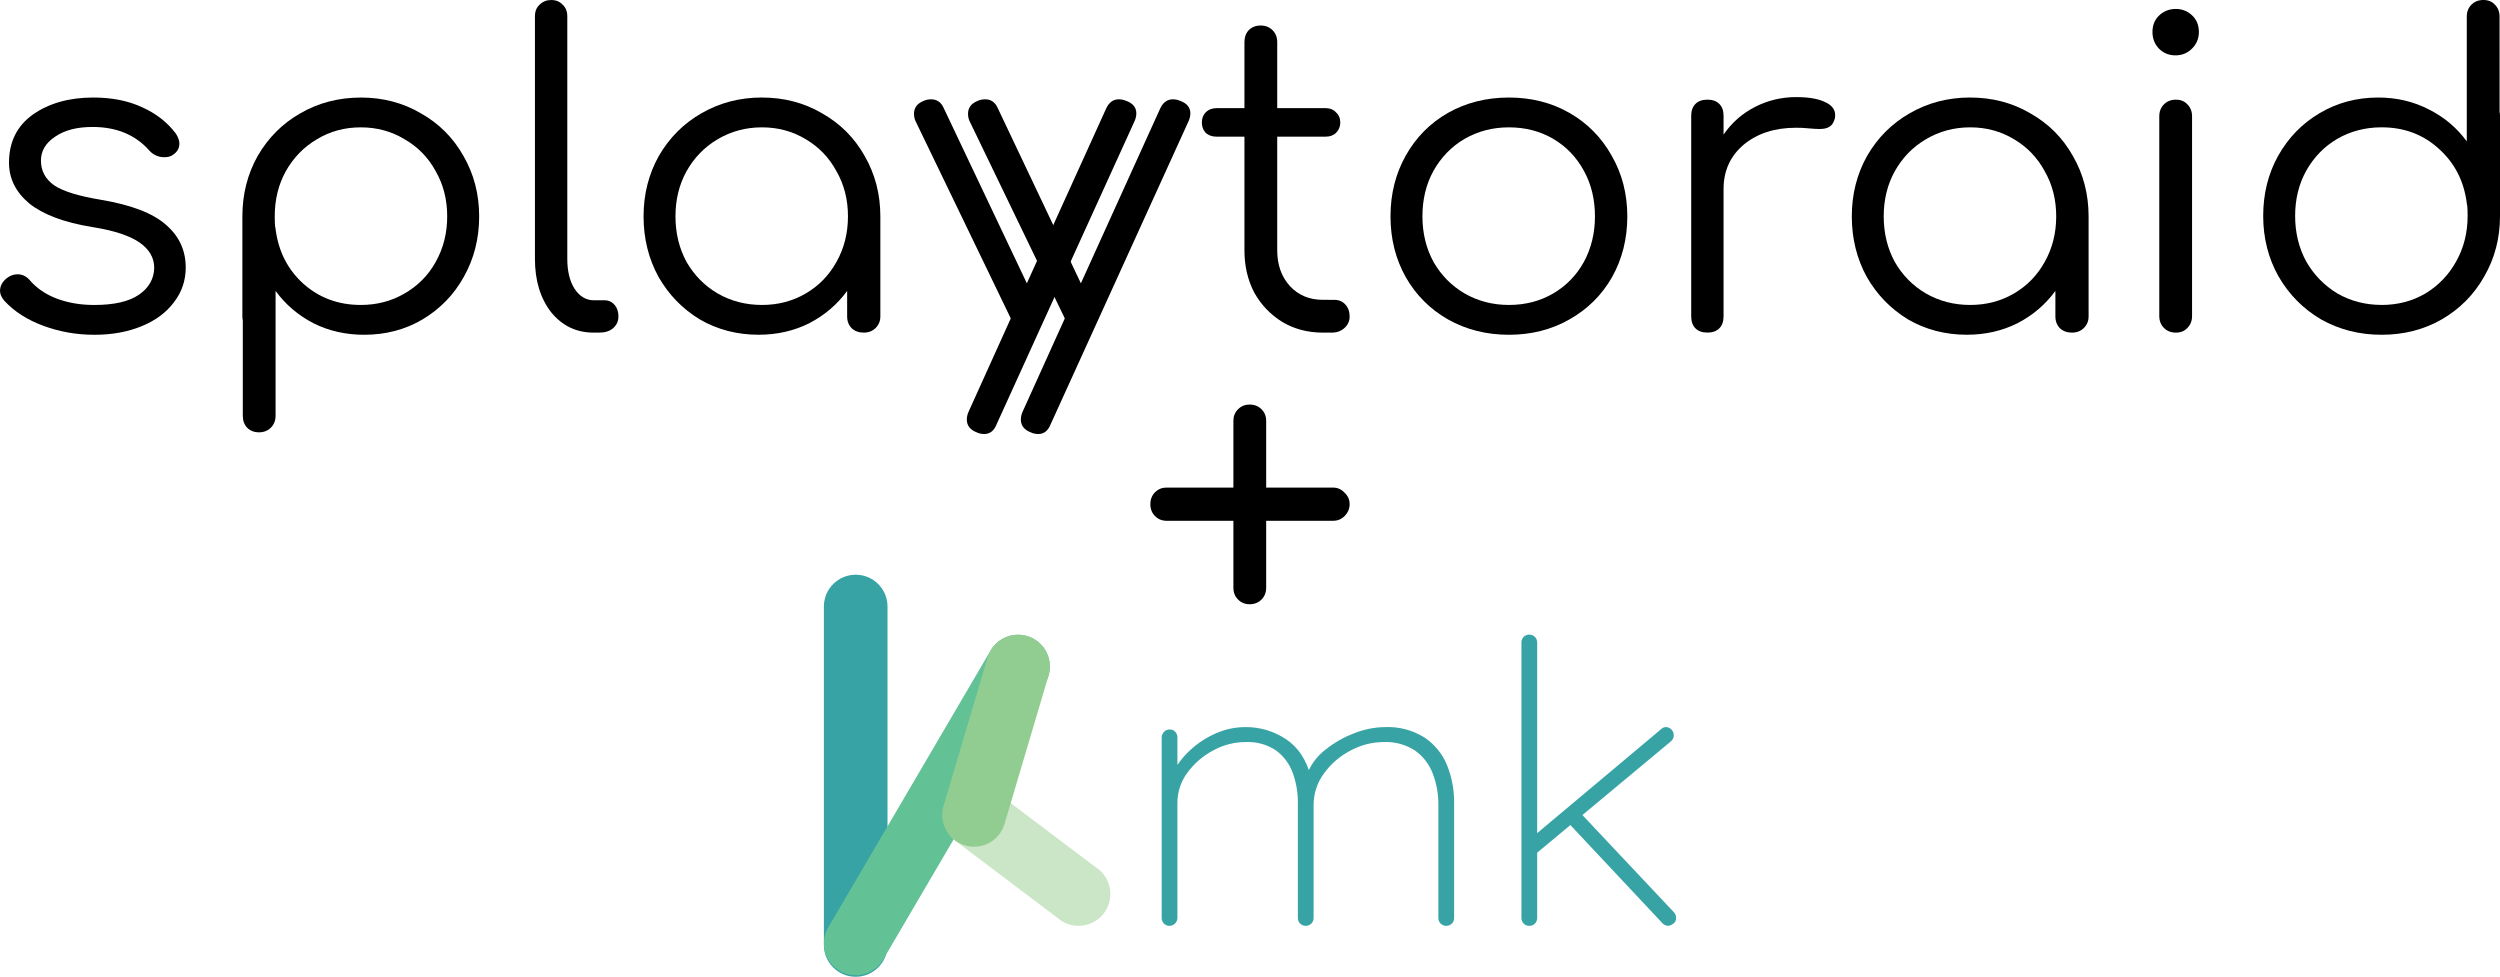
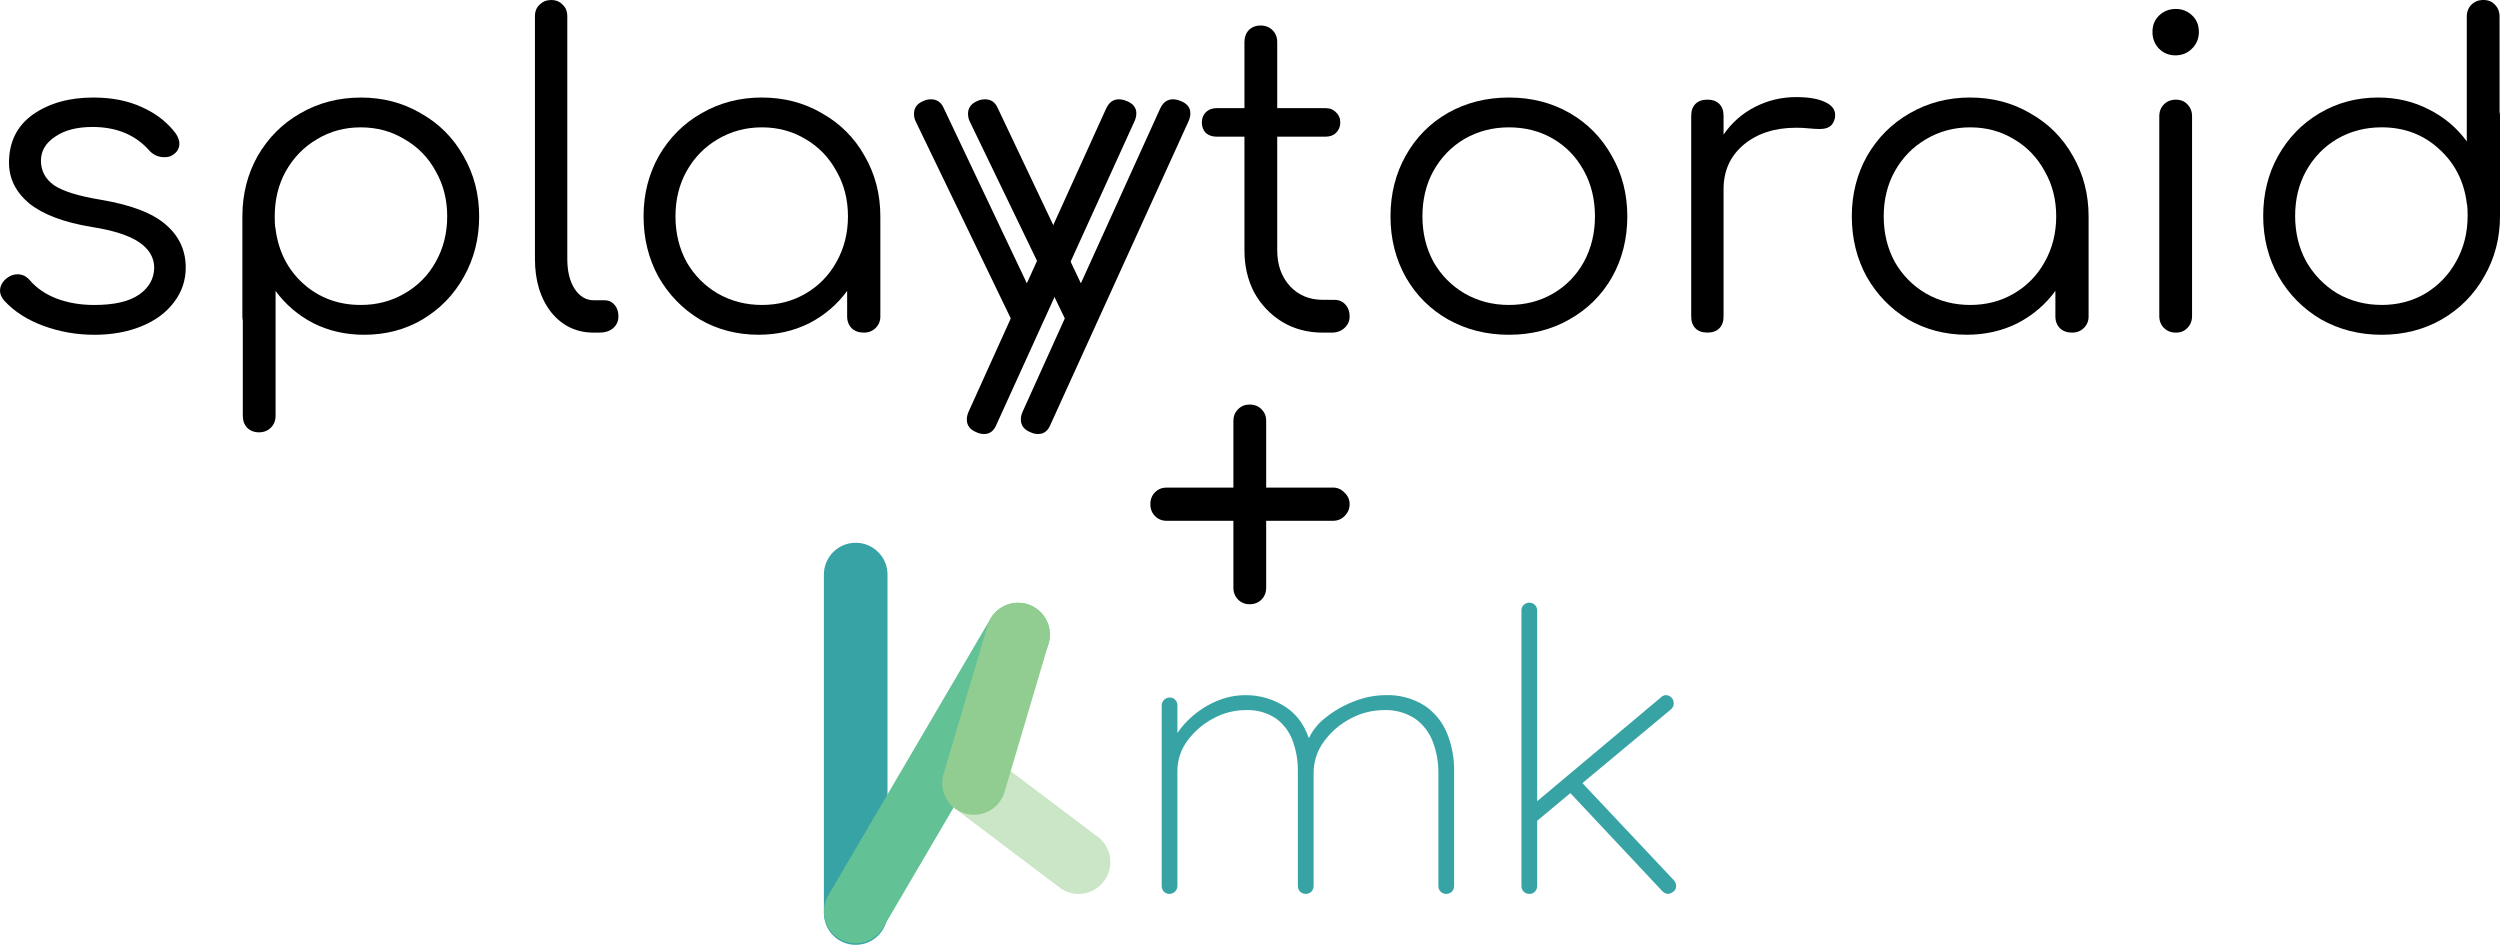
- <svg xmlns="http://www.w3.org/2000/svg" width="82.829mm" height="32.362mm" viewBox="0 0 82.829 32.362" version="1.1" id="svg5">
+ <svg xmlns="http://www.w3.org/2000/svg" width="82.829mm" height="31.304mm" viewBox="0 0 82.829 31.304" version="1.1" id="svg5">
  <defs id="defs2" />
  <g id="layer1" transform="translate(-63.58543,-141.3386)">
-     <g id="Layer_2" data-name="Layer 2" transform="matrix(0.2330445,0,0,0.2330445,79.44476,188.4734)">
+     <g id="Layer_2" data-name="Layer 2" transform="matrix(0.2330445,0,0,0.2330445,79.44476,187.4151)">
      <g id="Layer_1-2" data-name="Layer 1" transform="matrix(0.530327,0,0,0.530327,49.07748,-120.5511)">
        <rect class="cls-1" width="17.059" height="107.784" rx="8.53" id="rect149" style="fill:#38a3a5" x="0" y="0" />
        <path class="cls-2" d="m 4.266,106.252 v 0 A 8.53,8.53 0 0 1 1.144,94.6 L 44.669,20.356 a 8.53,8.53 0 0 1 11.652,-3.122 v 0 a 8.53,8.53 0 0 1 3.122,11.652 L 15.918,103.13 a 8.53,8.53 0 0 1 -11.652,3.122 z" id="path151" style="fill:#63c196" />
        <path class="cls-3" d="m 75.455,90.197 v 0 A 8.53,8.53 0 0 1 63.674,92.79 L 36.155,72.019 A 8.53,8.53 0 0 1 33.562,60.238 v 0 A 8.53,8.53 0 0 1 45.342,57.645 l 27.519,20.771 a 8.53,8.53 0 0 1 2.594,11.781 z" id="path153" style="fill:#cbe6c6" />
        <path class="cls-4" d="m 37.478,72.457 v 0 a 8.53,8.53 0 0 1 -5.288,-10.842 L 43.99,21.844 a 8.53,8.53 0 0 1 10.842,-5.288 v 0 a 8.53,8.53 0 0 1 5.288,10.842 L 48.32,67.169 a 8.53,8.53 0 0 1 -10.842,5.288 z" id="path155" style="fill:#91cd91" />
        <path class="cls-1" d="m 113.031,40.849 a 19.316,19.316 0 0 1 10.814,3.218 q 4.907,3.22 6.701,10.077 l -1.373,0.95 0.529,-2.005 a 15.064,15.064 0 0 1 4.801,-6.225 28.637,28.637 0 0 1 7.701,-4.379 23.124,23.124 0 0 1 8.283,-1.636 18.466,18.466 0 0 1 10.447,2.744 16.303,16.303 0 0 1 6.066,7.333 26.341,26.341 0 0 1 1.951,10.394 v 30.705 a 2.115,2.115 0 0 1 -0.58,1.477 2.163,2.163 0 0 1 -3.059,0 2.108,2.108 0 0 1 -0.582,-1.477 V 61.741 a 22.829,22.829 0 0 0 -1.529,-8.494 13.315,13.315 0 0 0 -4.748,-6.12 14.261,14.261 0 0 0 -8.389,-2.269 18.877,18.877 0 0 0 -8.863,2.269 20.341,20.341 0 0 0 -7.123,6.12 14.142,14.142 0 0 0 -2.795,8.494 v 30.283 a 2.124,2.124 0 0 1 -0.58,1.477 2.165,2.165 0 0 1 -3.061,0 2.115,2.115 0 0 1 -0.58,-1.477 V 61.213 a 22.725,22.725 0 0 0 -1.424,-8.23 12.82,12.82 0 0 0 -4.484,-5.909 13.556,13.556 0 0 0 -8.125,-2.216 18.095,18.095 0 0 0 -8.6,2.216 20.426,20.426 0 0 0 -6.911,5.909 13.47,13.47 0 0 0 -2.743,8.23 v 30.811 a 2.165,2.165 0 0 1 -2.11,2.11 1.974,1.974 0 0 1 -1.53,-0.633 2.111,2.111 0 0 1 -0.58,-1.477 V 43.592 a 2.163,2.163 0 0 1 2.11,-2.11 1.976,1.976 0 0 1 1.529,0.633 2.125,2.125 0 0 1 0.581,1.478 v 11.501 l -3.166,5.381 a 15.473,15.473 0 0 1 1.794,-7.175 22.782,22.782 0 0 1 4.801,-6.278 24.358,24.358 0 0 1 6.858,-4.484 19.664,19.664 0 0 1 7.967,-1.688 z" id="path157" style="fill:#38a3a5" />
        <path class="cls-1" d="m 189.106,94.134 a 1.975,1.975 0 0 1 -1.53,-0.633 2.115,2.115 0 0 1 -0.58,-1.477 V 18.163 a 2.12,2.12 0 0 1 0.58,-1.478 2.167,2.167 0 0 1 3.061,0 2.124,2.124 0 0 1 0.58,1.478 v 73.86 a 2.119,2.119 0 0 1 -0.58,1.477 1.978,1.978 0 0 1 -1.53,0.633 z m 36.614,-53.285 a 2.024,2.024 0 0 1 1.477,0.633 2.148,2.148 0 0 1 0.634,1.583 2.004,2.004 0 0 1 -0.739,1.583 L 190.478,75.141 190.267,70.076 224.348,41.482 a 1.914,1.914 0 0 1 1.372,-0.633 z m 0.633,53.285 a 2.211,2.211 0 0 1 -1.583,-0.739 l -25.534,-27.223 3.165,-2.744 25.43,27.012 a 2.148,2.148 0 0 1 0.633,1.583 1.744,1.744 0 0 1 -0.845,1.583 2.802,2.802 0 0 1 -1.266,0.527 z" id="path159" style="fill:#38a3a5" />
      </g>
    </g>
-     <g id="g1908" transform="translate(-6.409153)" style="fill:#000000">
+     <g id="g1908" transform="translate(-6.409153)">
      <g aria-label="+" id="text314-8-3" style="font-weight:600;font-size:14.111px;font-family:'URW Gothic';-inkscape-font-specification:'URW Gothic Semi-Bold';fill-rule:evenodd;stroke-width:0.2;stroke-linecap:square;stroke-linejoin:bevel">
-         <path d="m 111.395,161.358 q -0.226,0 -0.381,-0.155 -0.155,-0.155 -0.155,-0.395 v -2.215 h -2.215 q -0.226,0 -0.381,-0.155 -0.155,-0.155 -0.155,-0.395 0,-0.24 0.155,-0.395 0.155,-0.155 0.381,-0.155 h 2.215 v -2.215 q 0,-0.226 0.155,-0.381 0.155,-0.155 0.381,-0.155 0.24,0 0.395,0.155 0.155,0.155 0.155,0.381 v 2.215 h 2.215 q 0.226,0 0.381,0.169 0.169,0.155 0.169,0.381 0,0.226 -0.169,0.395 -0.155,0.155 -0.381,0.155 h -2.215 v 2.215 q 0,0.24 -0.155,0.395 -0.155,0.155 -0.395,0.155 z" style="font-weight:normal;font-family:Comfortaa;-inkscape-font-specification:Comfortaa" id="path827" />
+         <path d="m 111.395,161.358 q -0.226,0 -0.381,-0.155 -0.155,-0.155 -0.155,-0.395 v -2.215 h -2.215 q -0.226,0 -0.381,-0.155 -0.155,-0.155 -0.155,-0.395 0,-0.24 0.155,-0.395 0.155,-0.155 0.381,-0.155 h 2.215 v -2.215 q 0,-0.226 0.155,-0.381 0.155,-0.155 0.381,-0.155 0.24,0 0.395,0.155 0.155,0.155 0.155,0.381 v 2.215 h 2.215 q 0.226,0 0.381,0.169 0.169,0.155 0.169,0.381 0,0.226 -0.169,0.395 -0.155,0.155 -0.381,0.155 h -2.215 v 2.215 q 0,0.24 -0.155,0.395 -0.155,0.155 -0.395,0.155 z" style="font-weight:normal;font-family:Comfortaa;-inkscape-font-specification:Comfortaa" id="path325" />
      </g>
      <g aria-label="ytoraid" id="text314-8" style="font-weight:600;font-size:14.111px;font-family:'URW Gothic';-inkscape-font-specification:'URW Gothic Semi-Bold';fill-rule:evenodd;stroke-width:0.2;stroke-linecap:square;stroke-linejoin:bevel">
-         <path d="m 109.108,144.683 q 0.325,0.127 0.325,0.409 0,0.127 -0.056,0.254 l -4.572,10.047 q -0.127,0.325 -0.409,0.325 -0.141,0 -0.254,-0.056 -0.325,-0.127 -0.325,-0.423 0,-0.127 0.056,-0.254 l 1.397,-3.09 v -0.014 l -3.147,-6.519 q -0.056,-0.113 -0.056,-0.254 0,-0.296 0.31,-0.423 0.113,-0.056 0.254,-0.056 0.296,0 0.423,0.296 l 2.752,5.8 2.625,-5.786 q 0.141,-0.31 0.423,-0.31 0.127,0 0.254,0.056 z" style="font-weight:normal;font-family:Comfortaa;-inkscape-font-specification:Comfortaa" id="path830" />
-         <path d="m 114.202,151.273 q 0.226,0 0.367,0.155 0.141,0.155 0.141,0.395 0,0.226 -0.169,0.381 -0.169,0.155 -0.423,0.155 h -0.296 q -0.748,0 -1.341,-0.353 -0.593,-0.367 -0.931,-0.974 -0.325,-0.621 -0.325,-1.397 v -3.768 h -0.917 q -0.226,0 -0.367,-0.127 -0.127,-0.141 -0.127,-0.339 0,-0.212 0.127,-0.339 0.141,-0.141 0.367,-0.141 h 0.917 v -2.187 q 0,-0.24 0.141,-0.395 0.155,-0.155 0.395,-0.155 0.24,0 0.395,0.155 0.155,0.155 0.155,0.395 v 2.187 h 1.595 q 0.226,0 0.353,0.141 0.141,0.127 0.141,0.339 0,0.198 -0.141,0.339 -0.127,0.127 -0.353,0.127 h -1.595 v 3.768 q 0,0.72 0.423,1.185 0.423,0.452 1.087,0.452 z" style="font-weight:normal;font-family:Comfortaa;-inkscape-font-specification:Comfortaa" id="path832" />
-         <path d="m 119.987,152.43 q -1.115,0 -2.018,-0.508 -0.889,-0.508 -1.397,-1.397 -0.508,-0.903 -0.508,-2.018 0,-1.115 0.508,-2.018 0.508,-0.903 1.397,-1.411 0.903,-0.508 2.018,-0.508 1.115,0 2.004,0.508 0.889,0.508 1.397,1.411 0.522,0.903 0.522,2.018 0,1.115 -0.508,2.018 -0.508,0.889 -1.411,1.397 -0.889,0.508 -2.004,0.508 z m 0,-0.988 q 0.818,0 1.468,-0.381 0.649,-0.381 1.016,-1.044 0.367,-0.677 0.367,-1.51 0,-0.847 -0.367,-1.51 -0.367,-0.677 -1.016,-1.058 -0.649,-0.381 -1.468,-0.381 -0.804,0 -1.468,0.381 -0.649,0.381 -1.03,1.058 -0.367,0.663 -0.367,1.51 0,0.833 0.367,1.51 0.381,0.663 1.03,1.044 0.663,0.381 1.468,0.381 z" style="font-weight:normal;font-family:Comfortaa;-inkscape-font-specification:Comfortaa" id="path834" />
-         <path d="m 129.512,144.556 q 0.593,0 0.931,0.155 0.353,0.155 0.353,0.437 0,0.085 -0.014,0.127 -0.056,0.198 -0.183,0.268 -0.113,0.07 -0.325,0.07 -0.127,0 -0.437,-0.028 -0.113,-0.014 -0.339,-0.014 -1.058,0 -1.736,0.564 -0.663,0.564 -0.663,1.468 v 4.219 q 0,0.254 -0.141,0.395 -0.141,0.141 -0.395,0.141 -0.254,0 -0.395,-0.141 -0.141,-0.141 -0.141,-0.395 v -6.646 q 0,-0.254 0.141,-0.395 0.141,-0.141 0.395,-0.141 0.254,0 0.395,0.141 0.141,0.141 0.141,0.395 v 0.621 q 0.409,-0.593 1.044,-0.917 0.635,-0.325 1.369,-0.325 z" style="font-weight:normal;font-family:Comfortaa;-inkscape-font-specification:Comfortaa" id="path836" />
-         <path d="m 135.27,144.57 q 1.101,0 1.99,0.522 0.903,0.508 1.411,1.411 0.522,0.903 0.522,2.004 v 3.316 q 0,0.226 -0.155,0.381 -0.155,0.155 -0.395,0.155 -0.24,0 -0.395,-0.141 -0.155,-0.155 -0.155,-0.395 v -0.847 q -0.494,0.677 -1.256,1.072 -0.762,0.381 -1.679,0.381 -1.072,0 -1.947,-0.508 -0.861,-0.522 -1.369,-1.411 -0.494,-0.903 -0.494,-2.004 0,-1.101 0.508,-2.004 0.522,-0.903 1.411,-1.411 0.903,-0.522 2.004,-0.522 z m 0,6.872 q 0.804,0 1.453,-0.381 0.649,-0.381 1.016,-1.044 0.381,-0.677 0.381,-1.51 0,-0.833 -0.381,-1.496 -0.367,-0.677 -1.016,-1.058 -0.649,-0.395 -1.453,-0.395 -0.804,0 -1.468,0.395 -0.649,0.381 -1.03,1.058 -0.367,0.663 -0.367,1.496 0,0.833 0.367,1.51 0.381,0.663 1.03,1.044 0.663,0.381 1.468,0.381 z" style="font-weight:normal;font-family:Comfortaa;-inkscape-font-specification:Comfortaa" id="path838" />
-         <path d="m 142.085,152.359 q -0.24,0 -0.395,-0.155 -0.155,-0.155 -0.155,-0.395 v -6.618 q 0,-0.24 0.155,-0.395 0.155,-0.155 0.395,-0.155 0.24,0 0.381,0.155 0.155,0.155 0.155,0.395 v 6.618 q 0,0.24 -0.155,0.395 -0.141,0.155 -0.381,0.155 z m -0.014,-9.186 q -0.325,0 -0.55,-0.226 -0.212,-0.226 -0.212,-0.55 0,-0.339 0.226,-0.55 0.226,-0.212 0.55,-0.212 0.31,0 0.536,0.212 0.226,0.212 0.226,0.55 0,0.325 -0.226,0.55 -0.226,0.226 -0.55,0.226 z" style="font-weight:normal;font-family:Comfortaa;-inkscape-font-specification:Comfortaa" id="path840" />
-         <path d="m 152.81,145.05 q 0.014,0.042 0.014,0.127 v 3.316 q 0,1.101 -0.522,2.004 -0.508,0.903 -1.411,1.425 -0.889,0.508 -1.99,0.508 -1.101,0 -2.004,-0.508 -0.889,-0.522 -1.411,-1.425 -0.508,-0.903 -0.508,-2.004 0,-1.101 0.494,-1.99 0.508,-0.903 1.369,-1.411 0.875,-0.522 1.947,-0.522 0.917,0 1.679,0.395 0.762,0.381 1.256,1.058 v -4.135 q 0,-0.24 0.155,-0.395 0.155,-0.155 0.395,-0.155 0.24,0 0.381,0.155 0.155,0.155 0.155,0.395 z m -3.909,6.392 q 0.804,0 1.453,-0.381 0.649,-0.395 1.016,-1.058 0.381,-0.677 0.381,-1.51 0,-0.24 -0.014,-0.353 -0.014,-0.028 -0.014,-0.071 -0.141,-1.101 -0.931,-1.806 -0.776,-0.706 -1.891,-0.706 -0.804,0 -1.468,0.381 -0.649,0.381 -1.03,1.058 -0.367,0.663 -0.367,1.496 0,0.833 0.367,1.51 0.381,0.663 1.03,1.058 0.663,0.381 1.468,0.381 z" style="font-weight:normal;font-family:Comfortaa;-inkscape-font-specification:Comfortaa" id="path842" />
+         <path d="m 109.108,144.683 q 0.325,0.127 0.325,0.409 0,0.127 -0.056,0.254 l -4.572,10.047 q -0.127,0.325 -0.409,0.325 -0.141,0 -0.254,-0.056 -0.325,-0.127 -0.325,-0.423 0,-0.127 0.056,-0.254 l 1.397,-3.09 v -0.014 l -3.147,-6.519 q -0.056,-0.113 -0.056,-0.254 0,-0.296 0.31,-0.423 0.113,-0.056 0.254,-0.056 0.296,0 0.423,0.296 l 2.752,5.8 2.625,-5.786 q 0.141,-0.31 0.423,-0.31 0.127,0 0.254,0.056 z" style="font-weight:normal;font-family:Comfortaa;-inkscape-font-specification:Comfortaa" id="path328" />
+         <path d="m 114.202,151.273 q 0.226,0 0.367,0.155 0.141,0.155 0.141,0.395 0,0.226 -0.169,0.381 -0.169,0.155 -0.423,0.155 h -0.296 q -0.748,0 -1.341,-0.353 -0.593,-0.367 -0.931,-0.974 -0.325,-0.621 -0.325,-1.397 v -3.768 h -0.917 q -0.226,0 -0.367,-0.127 -0.127,-0.141 -0.127,-0.339 0,-0.212 0.127,-0.339 0.141,-0.141 0.367,-0.141 h 0.917 v -2.187 q 0,-0.24 0.141,-0.395 0.155,-0.155 0.395,-0.155 0.24,0 0.395,0.155 0.155,0.155 0.155,0.395 v 2.187 h 1.595 q 0.226,0 0.353,0.141 0.141,0.127 0.141,0.339 0,0.198 -0.141,0.339 -0.127,0.127 -0.353,0.127 h -1.595 v 3.768 q 0,0.72 0.423,1.185 0.423,0.452 1.087,0.452 z" style="font-weight:normal;font-family:Comfortaa;-inkscape-font-specification:Comfortaa" id="path330" />
+         <path d="m 119.987,152.43 q -1.115,0 -2.018,-0.508 -0.889,-0.508 -1.397,-1.397 -0.508,-0.903 -0.508,-2.018 0,-1.115 0.508,-2.018 0.508,-0.903 1.397,-1.411 0.903,-0.508 2.018,-0.508 1.115,0 2.004,0.508 0.889,0.508 1.397,1.411 0.522,0.903 0.522,2.018 0,1.115 -0.508,2.018 -0.508,0.889 -1.411,1.397 -0.889,0.508 -2.004,0.508 z m 0,-0.988 q 0.818,0 1.468,-0.381 0.649,-0.381 1.016,-1.044 0.367,-0.677 0.367,-1.51 0,-0.847 -0.367,-1.51 -0.367,-0.677 -1.016,-1.058 -0.649,-0.381 -1.468,-0.381 -0.804,0 -1.468,0.381 -0.649,0.381 -1.03,1.058 -0.367,0.663 -0.367,1.51 0,0.833 0.367,1.51 0.381,0.663 1.03,1.044 0.663,0.381 1.468,0.381 z" style="font-weight:normal;font-family:Comfortaa;-inkscape-font-specification:Comfortaa" id="path332" />
+         <path d="m 129.512,144.556 q 0.593,0 0.931,0.155 0.353,0.155 0.353,0.437 0,0.085 -0.014,0.127 -0.056,0.198 -0.183,0.268 -0.113,0.07 -0.325,0.07 -0.127,0 -0.437,-0.028 -0.113,-0.014 -0.339,-0.014 -1.058,0 -1.736,0.564 -0.663,0.564 -0.663,1.468 v 4.219 q 0,0.254 -0.141,0.395 -0.141,0.141 -0.395,0.141 -0.254,0 -0.395,-0.141 -0.141,-0.141 -0.141,-0.395 v -6.646 q 0,-0.254 0.141,-0.395 0.141,-0.141 0.395,-0.141 0.254,0 0.395,0.141 0.141,0.141 0.141,0.395 v 0.621 q 0.409,-0.593 1.044,-0.917 0.635,-0.325 1.369,-0.325 z" style="font-weight:normal;font-family:Comfortaa;-inkscape-font-specification:Comfortaa" id="path334" />
+         <path d="m 135.27,144.57 q 1.101,0 1.99,0.522 0.903,0.508 1.411,1.411 0.522,0.903 0.522,2.004 v 3.316 q 0,0.226 -0.155,0.381 -0.155,0.155 -0.395,0.155 -0.24,0 -0.395,-0.141 -0.155,-0.155 -0.155,-0.395 v -0.847 q -0.494,0.677 -1.256,1.072 -0.762,0.381 -1.679,0.381 -1.072,0 -1.947,-0.508 -0.861,-0.522 -1.369,-1.411 -0.494,-0.903 -0.494,-2.004 0,-1.101 0.508,-2.004 0.522,-0.903 1.411,-1.411 0.903,-0.522 2.004,-0.522 z m 0,6.872 q 0.804,0 1.453,-0.381 0.649,-0.381 1.016,-1.044 0.381,-0.677 0.381,-1.51 0,-0.833 -0.381,-1.496 -0.367,-0.677 -1.016,-1.058 -0.649,-0.395 -1.453,-0.395 -0.804,0 -1.468,0.395 -0.649,0.381 -1.03,1.058 -0.367,0.663 -0.367,1.496 0,0.833 0.367,1.51 0.381,0.663 1.03,1.044 0.663,0.381 1.468,0.381 z" style="font-weight:normal;font-family:Comfortaa;-inkscape-font-specification:Comfortaa" id="path336" />
+         <path d="m 142.085,152.359 q -0.24,0 -0.395,-0.155 -0.155,-0.155 -0.155,-0.395 v -6.618 q 0,-0.24 0.155,-0.395 0.155,-0.155 0.395,-0.155 0.24,0 0.381,0.155 0.155,0.155 0.155,0.395 v 6.618 q 0,0.24 -0.155,0.395 -0.141,0.155 -0.381,0.155 z m -0.014,-9.186 q -0.325,0 -0.55,-0.226 -0.212,-0.226 -0.212,-0.55 0,-0.339 0.226,-0.55 0.226,-0.212 0.55,-0.212 0.31,0 0.536,0.212 0.226,0.212 0.226,0.55 0,0.325 -0.226,0.55 -0.226,0.226 -0.55,0.226 z" style="font-weight:normal;font-family:Comfortaa;-inkscape-font-specification:Comfortaa" id="path338" />
+         <path d="m 152.81,145.05 q 0.014,0.042 0.014,0.127 v 3.316 q 0,1.101 -0.522,2.004 -0.508,0.903 -1.411,1.425 -0.889,0.508 -1.99,0.508 -1.101,0 -2.004,-0.508 -0.889,-0.522 -1.411,-1.425 -0.508,-0.903 -0.508,-2.004 0,-1.101 0.494,-1.99 0.508,-0.903 1.369,-1.411 0.875,-0.522 1.947,-0.522 0.917,0 1.679,0.395 0.762,0.381 1.256,1.058 v -4.135 q 0,-0.24 0.155,-0.395 0.155,-0.155 0.395,-0.155 0.24,0 0.381,0.155 0.155,0.155 0.155,0.395 z m -3.909,6.392 q 0.804,0 1.453,-0.381 0.649,-0.395 1.016,-1.058 0.381,-0.677 0.381,-1.51 0,-0.24 -0.014,-0.353 -0.014,-0.028 -0.014,-0.071 -0.141,-1.101 -0.931,-1.806 -0.776,-0.706 -1.891,-0.706 -0.804,0 -1.468,0.381 -0.649,0.381 -1.03,1.058 -0.367,0.663 -0.367,1.496 0,0.833 0.367,1.51 0.381,0.663 1.03,1.058 0.663,0.381 1.468,0.381 z" style="font-weight:normal;font-family:Comfortaa;-inkscape-font-specification:Comfortaa" id="path340" />
      </g>
      <g aria-label="splay" id="text314" style="font-weight:600;font-size:14.111px;font-family:'URW Gothic';-inkscape-font-specification:'URW Gothic Semi-Bold';fill-rule:evenodd;stroke-width:0.2;stroke-linecap:square;stroke-linejoin:bevel">
-         <path d="m 73.113,152.43 q -0.875,0 -1.679,-0.296 -0.804,-0.296 -1.298,-0.833 -0.141,-0.169 -0.141,-0.325 0,-0.24 0.226,-0.423 0.169,-0.127 0.353,-0.127 0.24,0 0.409,0.198 0.339,0.395 0.889,0.607 0.564,0.212 1.242,0.212 0.988,0 1.482,-0.339 0.494,-0.339 0.508,-0.889 0,-0.508 -0.494,-0.847 -0.494,-0.339 -1.566,-0.508 -1.383,-0.226 -2.074,-0.776 -0.677,-0.564 -0.677,-1.355 0,-1.03 0.79,-1.595 0.804,-0.564 2.004,-0.564 0.931,0 1.623,0.325 0.691,0.31 1.115,0.875 0.113,0.183 0.113,0.325 0,0.24 -0.226,0.381 -0.099,0.071 -0.268,0.071 -0.296,0 -0.494,-0.212 -0.691,-0.79 -1.891,-0.79 -0.776,0 -1.242,0.325 -0.466,0.31 -0.466,0.79 0,0.508 0.437,0.818 0.437,0.296 1.552,0.48 1.51,0.254 2.159,0.833 0.649,0.564 0.649,1.411 0,0.649 -0.395,1.157 -0.381,0.508 -1.072,0.79 -0.691,0.282 -1.566,0.282 z" style="font-weight:normal;font-family:Comfortaa;-inkscape-font-specification:Comfortaa" id="path845" />
-         <path d="m 81.947,144.57 q 1.101,0 1.99,0.522 0.903,0.508 1.411,1.411 0.522,0.903 0.522,2.004 0,1.101 -0.508,2.004 -0.494,0.889 -1.369,1.411 -0.861,0.508 -1.933,0.508 -0.917,0 -1.679,-0.381 -0.762,-0.395 -1.256,-1.072 v 4.135 q 0,0.24 -0.155,0.395 -0.155,0.155 -0.395,0.155 -0.24,0 -0.395,-0.155 -0.141,-0.155 -0.141,-0.395 v -3.161 q -0.014,-0.042 -0.014,-0.127 v -3.316 q 0,-1.101 0.508,-2.004 0.522,-0.903 1.411,-1.411 0.903,-0.522 2.004,-0.522 z m 0,6.872 q 0.804,0 1.453,-0.381 0.663,-0.381 1.03,-1.044 0.381,-0.677 0.381,-1.51 0,-0.833 -0.381,-1.496 -0.367,-0.677 -1.03,-1.058 -0.649,-0.395 -1.453,-0.395 -0.804,0 -1.453,0.395 -0.649,0.381 -1.03,1.058 -0.367,0.663 -0.367,1.496 0,0.24 0.014,0.353 0.014,0.028 0.014,0.07 0.141,1.101 0.917,1.806 0.79,0.706 1.905,0.706 z" style="font-weight:normal;font-family:Comfortaa;-inkscape-font-specification:Comfortaa" id="path847" />
-         <path d="m 89.665,152.359 q -0.861,0 -1.411,-0.677 -0.536,-0.691 -0.536,-1.764 v -8.043 q 0,-0.24 0.155,-0.381 0.155,-0.155 0.381,-0.155 0.24,0 0.381,0.155 0.155,0.141 0.155,0.381 v 8.043 q 0,0.607 0.24,0.988 0.254,0.381 0.635,0.381 h 0.353 q 0.212,0 0.339,0.155 0.127,0.141 0.127,0.381 0,0.24 -0.183,0.395 -0.169,0.141 -0.452,0.141 z" style="font-weight:normal;font-family:Comfortaa;-inkscape-font-specification:Comfortaa" id="path849" />
-         <path d="m 95.239,144.57 q 1.101,0 1.99,0.522 0.903,0.508 1.411,1.411 0.522,0.903 0.522,2.004 v 3.316 q 0,0.226 -0.155,0.381 -0.155,0.155 -0.395,0.155 -0.24,0 -0.395,-0.141 -0.155,-0.155 -0.155,-0.395 v -0.847 q -0.494,0.677 -1.256,1.072 -0.762,0.381 -1.679,0.381 -1.072,0 -1.947,-0.508 -0.861,-0.522 -1.369,-1.411 -0.494,-0.903 -0.494,-2.004 0,-1.101 0.508,-2.004 0.522,-0.903 1.411,-1.411 0.903,-0.522 2.004,-0.522 z m 0,6.872 q 0.804,0 1.453,-0.381 0.649,-0.381 1.016,-1.044 0.381,-0.677 0.381,-1.51 0,-0.833 -0.381,-1.496 -0.367,-0.677 -1.016,-1.058 -0.649,-0.395 -1.453,-0.395 -0.804,0 -1.468,0.395 -0.649,0.381 -1.03,1.058 -0.367,0.663 -0.367,1.496 0,0.833 0.367,1.51 0.381,0.663 1.03,1.044 0.663,0.381 1.468,0.381 z" style="font-weight:normal;font-family:Comfortaa;-inkscape-font-specification:Comfortaa" id="path851" />
-         <path d="m 107.318,144.683 q 0.325,0.127 0.325,0.409 0,0.127 -0.056,0.254 l -4.572,10.047 q -0.127,0.325 -0.409,0.325 -0.141,0 -0.254,-0.056 -0.325,-0.127 -0.325,-0.423 0,-0.127 0.056,-0.254 l 1.397,-3.09 v -0.014 l -3.147,-6.519 q -0.056,-0.113 -0.056,-0.254 0,-0.296 0.31,-0.423 0.113,-0.056 0.254,-0.056 0.296,0 0.423,0.296 l 2.752,5.8 2.625,-5.786 q 0.141,-0.31 0.423,-0.31 0.127,0 0.254,0.056 z" style="font-weight:normal;font-family:Comfortaa;-inkscape-font-specification:Comfortaa" id="path853" />
+         <path d="m 73.113,152.43 q -0.875,0 -1.679,-0.296 -0.804,-0.296 -1.298,-0.833 -0.141,-0.169 -0.141,-0.325 0,-0.24 0.226,-0.423 0.169,-0.127 0.353,-0.127 0.24,0 0.409,0.198 0.339,0.395 0.889,0.607 0.564,0.212 1.242,0.212 0.988,0 1.482,-0.339 0.494,-0.339 0.508,-0.889 0,-0.508 -0.494,-0.847 -0.494,-0.339 -1.566,-0.508 -1.383,-0.226 -2.074,-0.776 -0.677,-0.564 -0.677,-1.355 0,-1.03 0.79,-1.595 0.804,-0.564 2.004,-0.564 0.931,0 1.623,0.325 0.691,0.31 1.115,0.875 0.113,0.183 0.113,0.325 0,0.24 -0.226,0.381 -0.099,0.071 -0.268,0.071 -0.296,0 -0.494,-0.212 -0.691,-0.79 -1.891,-0.79 -0.776,0 -1.242,0.325 -0.466,0.31 -0.466,0.79 0,0.508 0.437,0.818 0.437,0.296 1.552,0.48 1.51,0.254 2.159,0.833 0.649,0.564 0.649,1.411 0,0.649 -0.395,1.157 -0.381,0.508 -1.072,0.79 -0.691,0.282 -1.566,0.282 z" style="font-weight:normal;font-family:Comfortaa;-inkscape-font-specification:Comfortaa" id="path343" />
+         <path d="m 81.947,144.57 q 1.101,0 1.99,0.522 0.903,0.508 1.411,1.411 0.522,0.903 0.522,2.004 0,1.101 -0.508,2.004 -0.494,0.889 -1.369,1.411 -0.861,0.508 -1.933,0.508 -0.917,0 -1.679,-0.381 -0.762,-0.395 -1.256,-1.072 v 4.135 q 0,0.24 -0.155,0.395 -0.155,0.155 -0.395,0.155 -0.24,0 -0.395,-0.155 -0.141,-0.155 -0.141,-0.395 v -3.161 q -0.014,-0.042 -0.014,-0.127 v -3.316 q 0,-1.101 0.508,-2.004 0.522,-0.903 1.411,-1.411 0.903,-0.522 2.004,-0.522 z m 0,6.872 q 0.804,0 1.453,-0.381 0.663,-0.381 1.03,-1.044 0.381,-0.677 0.381,-1.51 0,-0.833 -0.381,-1.496 -0.367,-0.677 -1.03,-1.058 -0.649,-0.395 -1.453,-0.395 -0.804,0 -1.453,0.395 -0.649,0.381 -1.03,1.058 -0.367,0.663 -0.367,1.496 0,0.24 0.014,0.353 0.014,0.028 0.014,0.07 0.141,1.101 0.917,1.806 0.79,0.706 1.905,0.706 z" style="font-weight:normal;font-family:Comfortaa;-inkscape-font-specification:Comfortaa" id="path345" />
+         <path d="m 89.665,152.359 q -0.861,0 -1.411,-0.677 -0.536,-0.691 -0.536,-1.764 v -8.043 q 0,-0.24 0.155,-0.381 0.155,-0.155 0.381,-0.155 0.24,0 0.381,0.155 0.155,0.141 0.155,0.381 v 8.043 q 0,0.607 0.24,0.988 0.254,0.381 0.635,0.381 h 0.353 q 0.212,0 0.339,0.155 0.127,0.141 0.127,0.381 0,0.24 -0.183,0.395 -0.169,0.141 -0.452,0.141 z" style="font-weight:normal;font-family:Comfortaa;-inkscape-font-specification:Comfortaa" id="path347" />
+         <path d="m 95.239,144.57 q 1.101,0 1.99,0.522 0.903,0.508 1.411,1.411 0.522,0.903 0.522,2.004 v 3.316 q 0,0.226 -0.155,0.381 -0.155,0.155 -0.395,0.155 -0.24,0 -0.395,-0.141 -0.155,-0.155 -0.155,-0.395 v -0.847 q -0.494,0.677 -1.256,1.072 -0.762,0.381 -1.679,0.381 -1.072,0 -1.947,-0.508 -0.861,-0.522 -1.369,-1.411 -0.494,-0.903 -0.494,-2.004 0,-1.101 0.508,-2.004 0.522,-0.903 1.411,-1.411 0.903,-0.522 2.004,-0.522 z m 0,6.872 q 0.804,0 1.453,-0.381 0.649,-0.381 1.016,-1.044 0.381,-0.677 0.381,-1.51 0,-0.833 -0.381,-1.496 -0.367,-0.677 -1.016,-1.058 -0.649,-0.395 -1.453,-0.395 -0.804,0 -1.468,0.395 -0.649,0.381 -1.03,1.058 -0.367,0.663 -0.367,1.496 0,0.833 0.367,1.51 0.381,0.663 1.03,1.044 0.663,0.381 1.468,0.381 z" style="font-weight:normal;font-family:Comfortaa;-inkscape-font-specification:Comfortaa" id="path349" />
+         <path d="m 107.318,144.683 q 0.325,0.127 0.325,0.409 0,0.127 -0.056,0.254 l -4.572,10.047 q -0.127,0.325 -0.409,0.325 -0.141,0 -0.254,-0.056 -0.325,-0.127 -0.325,-0.423 0,-0.127 0.056,-0.254 l 1.397,-3.09 v -0.014 l -3.147,-6.519 q -0.056,-0.113 -0.056,-0.254 0,-0.296 0.31,-0.423 0.113,-0.056 0.254,-0.056 0.296,0 0.423,0.296 l 2.752,5.8 2.625,-5.786 q 0.141,-0.31 0.423,-0.31 0.127,0 0.254,0.056 z" style="font-weight:normal;font-family:Comfortaa;-inkscape-font-specification:Comfortaa" id="path351" />
      </g>
    </g>
  </g>
</svg>
